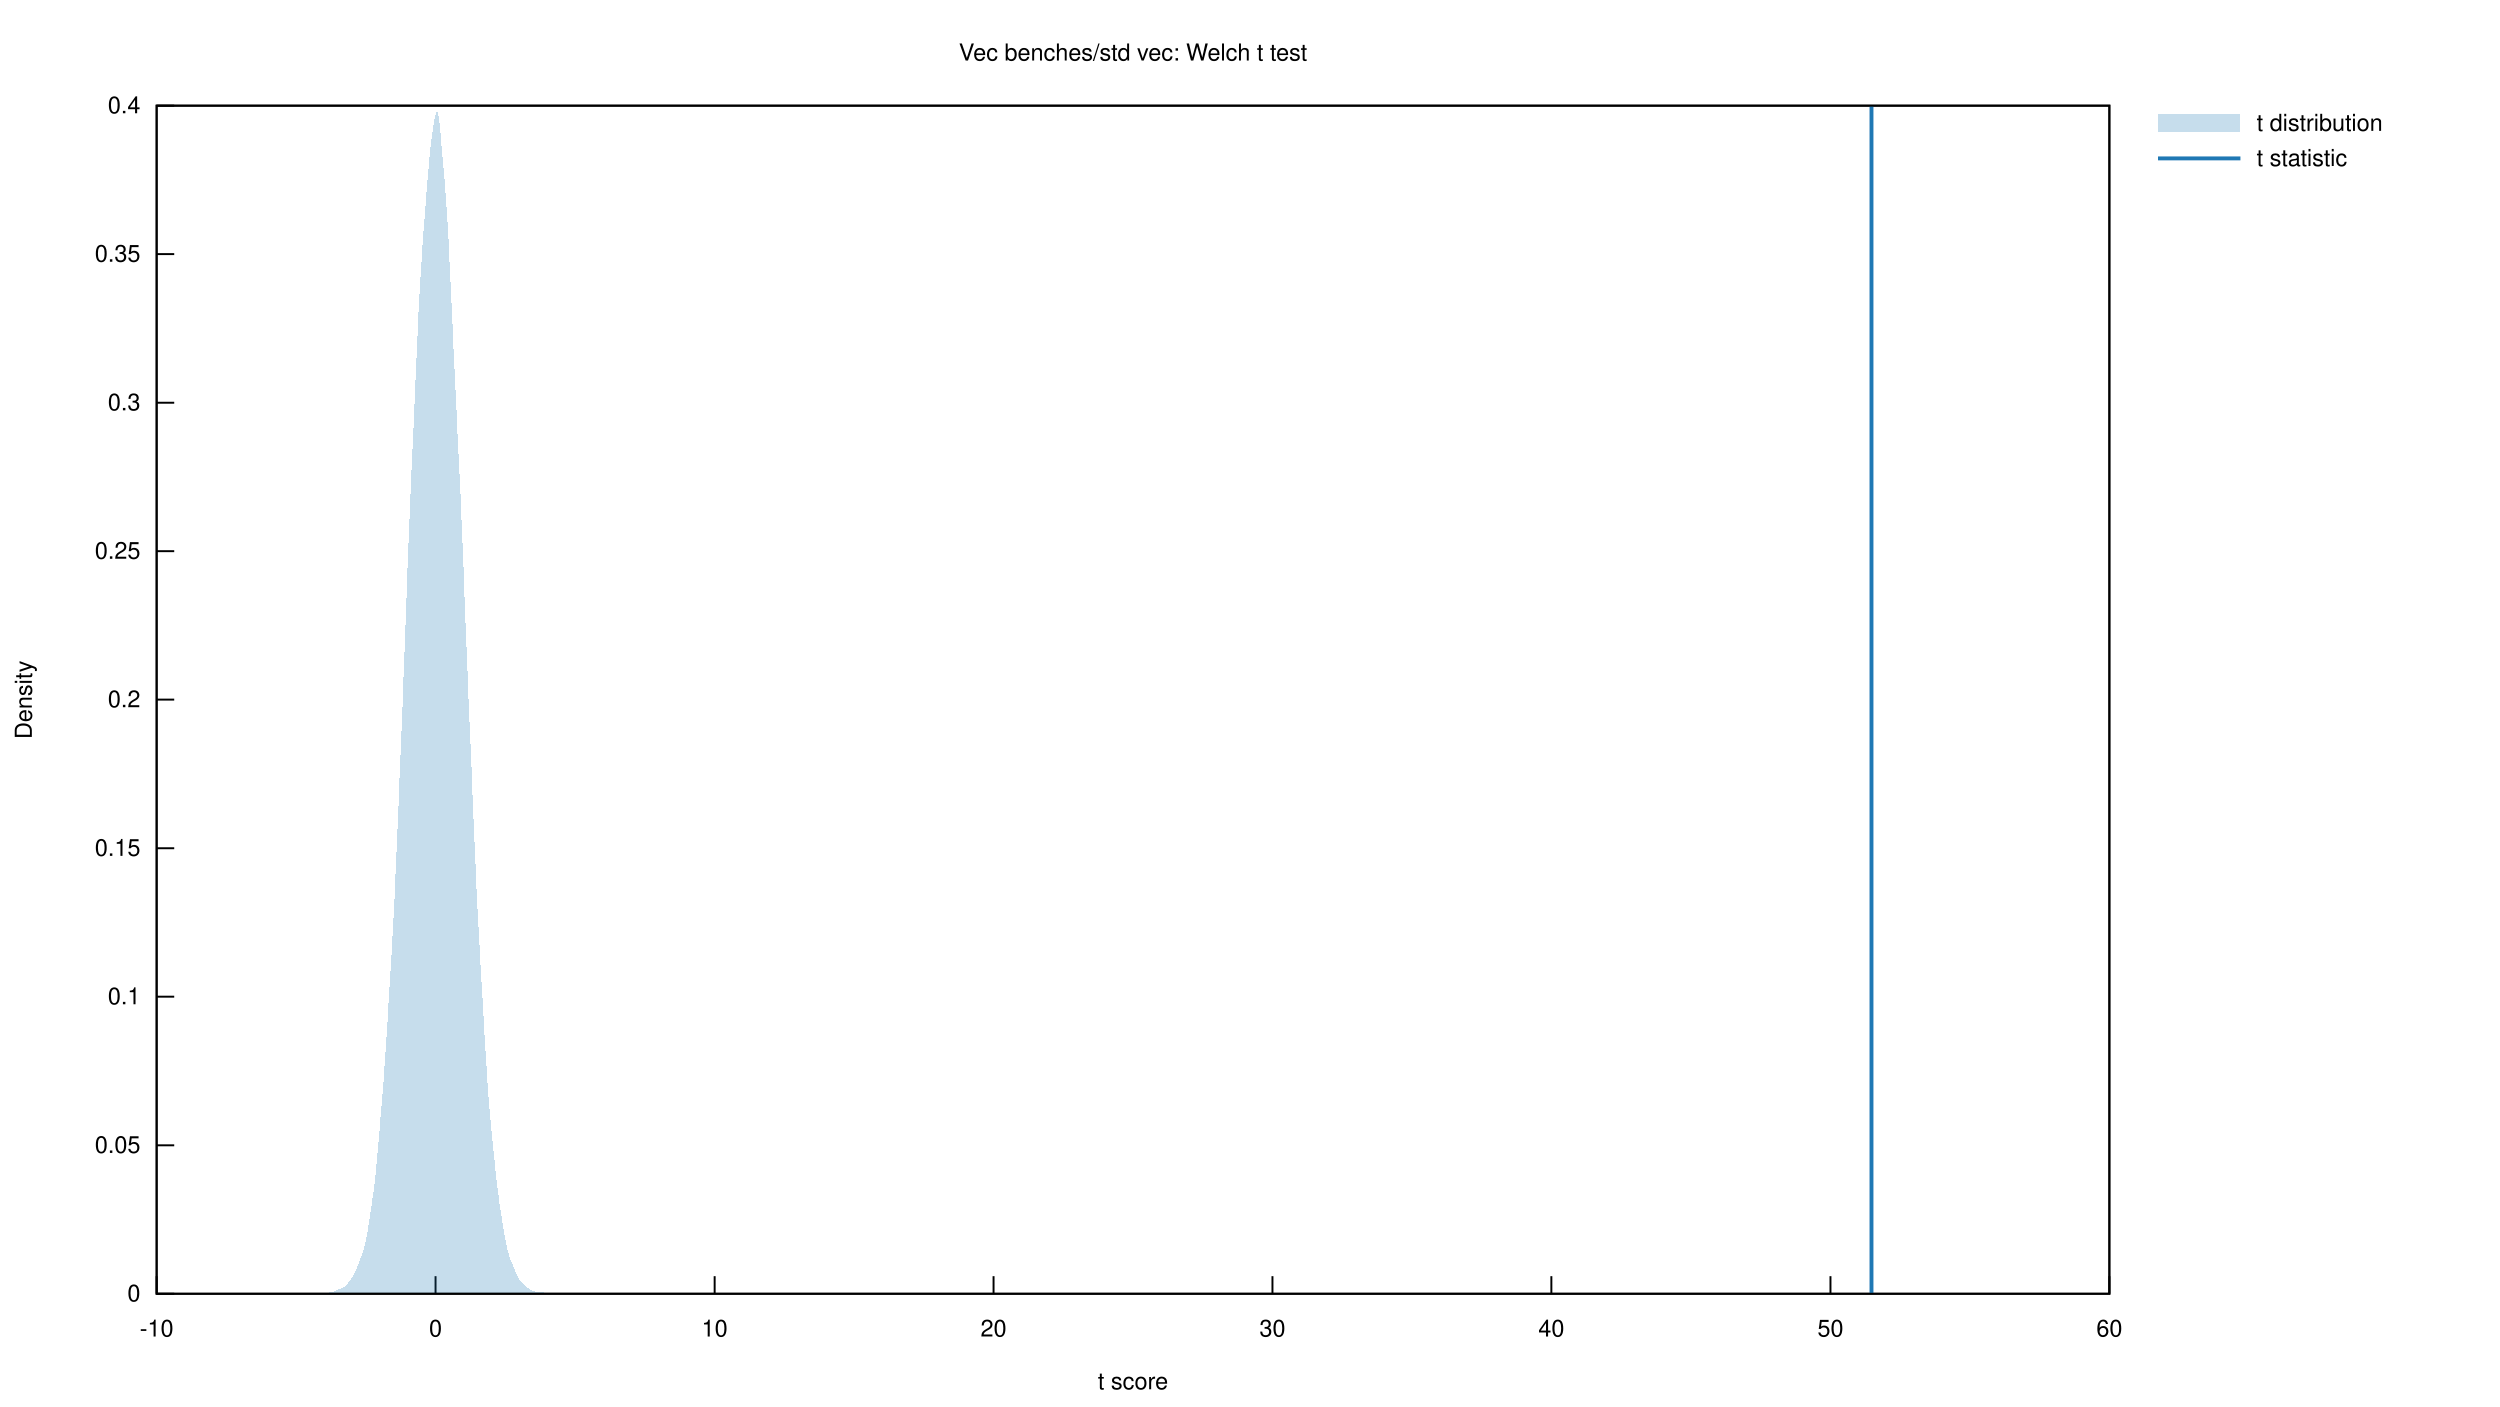
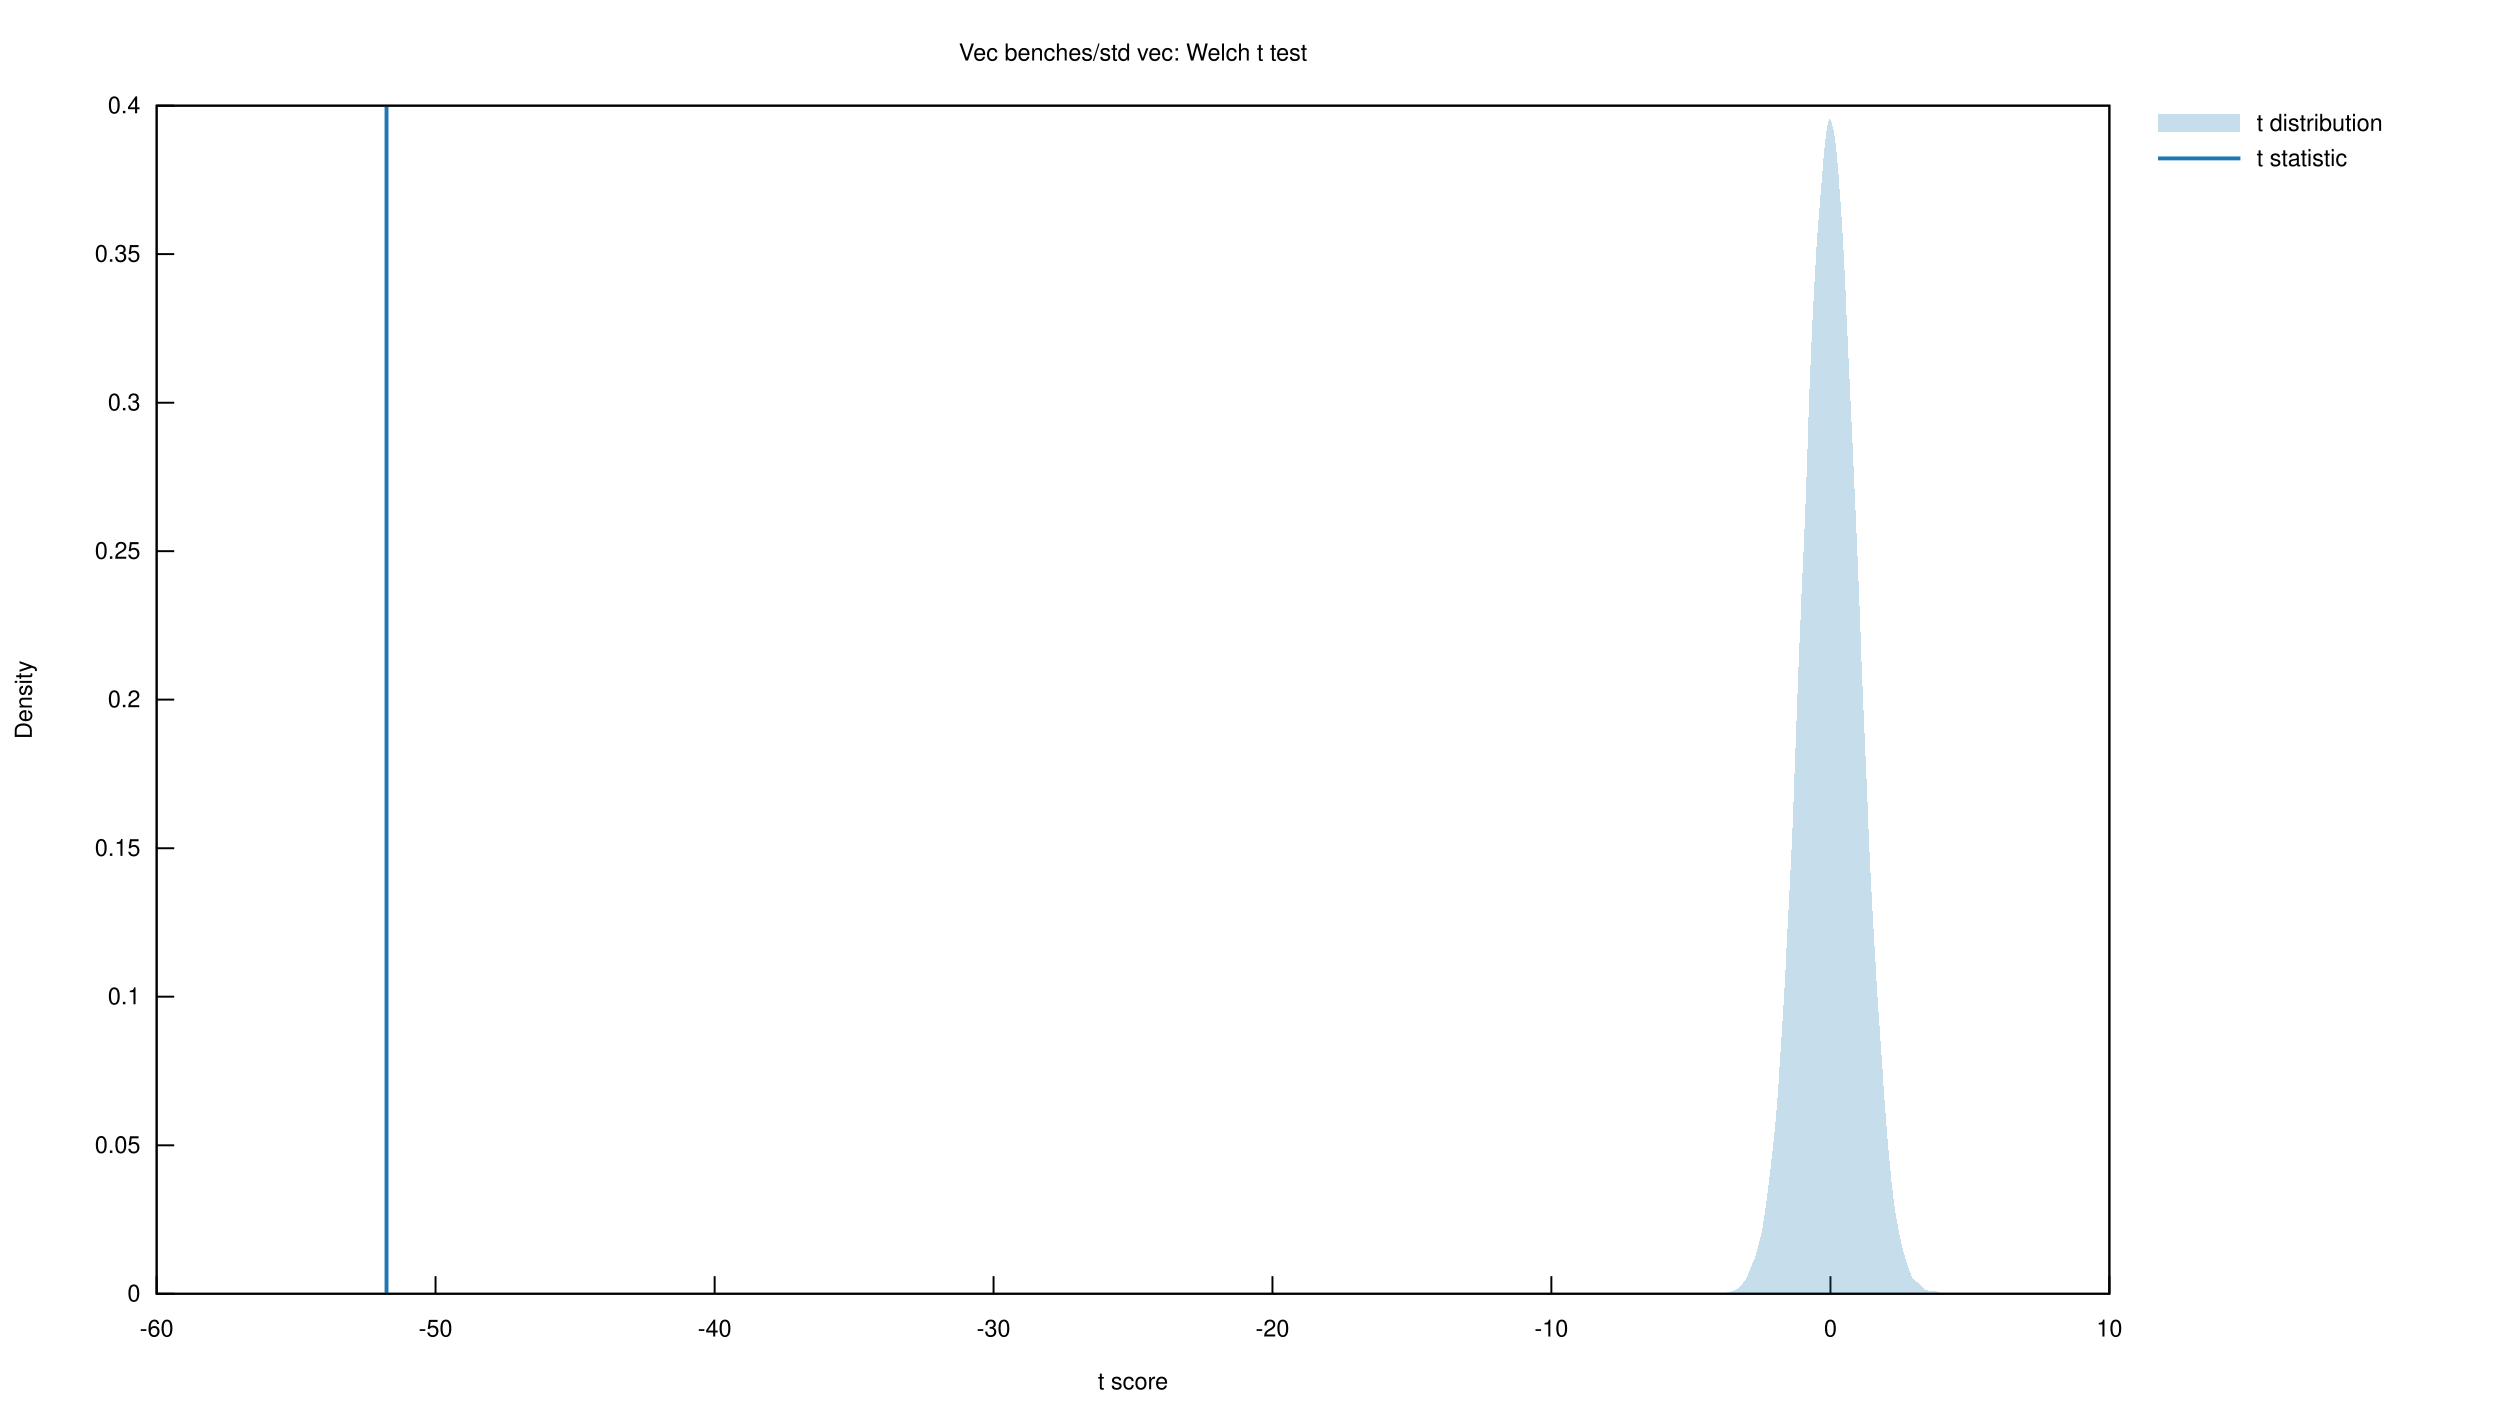
<svg xmlns="http://www.w3.org/2000/svg" xmlns:xlink="http://www.w3.org/1999/xlink" viewBox="0 0 1280 720">
  <g id="gnuplot_canvas">
    <rect x="0" y="0" width="1280" height="720" fill="none" />
    <defs>
      <circle id="gpDot" r="0.5" stroke-width="0.5" />
      <path id="gpPt0" stroke-width="0.222" stroke="currentColor" d="M-1,0 h2 M0,-1 v2" />
      <path id="gpPt1" stroke-width="0.222" stroke="currentColor" d="M-1,-1 L1,1 M1,-1 L-1,1" />
      <path id="gpPt2" stroke-width="0.222" stroke="currentColor" d="M-1,0 L1,0 M0,-1 L0,1 M-1,-1 L1,1 M-1,1 L1,-1" />
      <rect id="gpPt3" stroke-width="0.222" stroke="currentColor" x="-1" y="-1" width="2" height="2" />
      <rect id="gpPt4" stroke-width="0.222" stroke="currentColor" fill="currentColor" x="-1" y="-1" width="2" height="2" />
      <circle id="gpPt5" stroke-width="0.222" stroke="currentColor" cx="0" cy="0" r="1" />
      <use xlink:href="#gpPt5" id="gpPt6" fill="currentColor" stroke="none" />
      <path id="gpPt7" stroke-width="0.222" stroke="currentColor" d="M0,-1.33 L-1.33,0.67 L1.33,0.67 z" />
      <use xlink:href="#gpPt7" id="gpPt8" fill="currentColor" stroke="none" />
      <use xlink:href="#gpPt7" id="gpPt9" stroke="currentColor" transform="rotate(180)" />
      <use xlink:href="#gpPt9" id="gpPt10" fill="currentColor" stroke="none" />
      <use xlink:href="#gpPt3" id="gpPt11" stroke="currentColor" transform="rotate(45)" />
      <use xlink:href="#gpPt11" id="gpPt12" fill="currentColor" stroke="none" />
      <path id="gpPt13" stroke-width="0.222" stroke="currentColor" d="M0,1.330 L1.265,0.411 L0.782,-1.067 L-0.782,-1.076 L-1.265,0.411 z" />
      <use xlink:href="#gpPt13" id="gpPt14" fill="currentColor" stroke="none" />
      <filter id="textbox" filterUnits="objectBoundingBox" x="0" y="0" height="1" width="1">
        <feFlood flood-color="white" flood-opacity="1" result="bgnd" />
        <feComposite in="SourceGraphic" in2="bgnd" operator="atop" />
      </filter>
      <filter id="greybox" filterUnits="objectBoundingBox" x="0" y="0" height="1" width="1">
        <feFlood flood-color="lightgrey" flood-opacity="1" result="grey" />
        <feComposite in="SourceGraphic" in2="grey" operator="atop" />
      </filter>
    </defs>
    <g fill="none" color="white" stroke="currentColor" stroke-width="1.00" stroke-linecap="butt" stroke-linejoin="miter">
</g>
    <g fill="none" color="black" stroke="currentColor" stroke-width="1.00" stroke-linecap="butt" stroke-linejoin="miter">
      <path stroke="black" d="M80.2,662.4 L89.2,662.4  " />
      <g transform="translate(71.9,666.3)" stroke="none" fill="black" font-family="Helvetica" font-size="12.00" text-anchor="end">
        <text>
          <tspan font-family="Helvetica"> 0</tspan>
        </text>
      </g>
    </g>
    <g fill="none" color="black" stroke="currentColor" stroke-width="1.00" stroke-linecap="butt" stroke-linejoin="miter">
      <path stroke="black" d="M80.2,586.4 L89.2,586.4  " />
      <g transform="translate(71.9,590.3)" stroke="none" fill="black" font-family="Helvetica" font-size="12.00" text-anchor="end">
        <text>
          <tspan font-family="Helvetica"> 0.05</tspan>
        </text>
      </g>
    </g>
    <g fill="none" color="black" stroke="currentColor" stroke-width="1.00" stroke-linecap="butt" stroke-linejoin="miter">
      <path stroke="black" d="M80.2,510.3 L89.2,510.3  " />
      <g transform="translate(71.9,514.2)" stroke="none" fill="black" font-family="Helvetica" font-size="12.00" text-anchor="end">
        <text>
          <tspan font-family="Helvetica"> 0.1</tspan>
        </text>
      </g>
    </g>
    <g fill="none" color="black" stroke="currentColor" stroke-width="1.00" stroke-linecap="butt" stroke-linejoin="miter">
      <path stroke="black" d="M80.2,434.3 L89.2,434.3  " />
      <g transform="translate(71.9,438.2)" stroke="none" fill="black" font-family="Helvetica" font-size="12.00" text-anchor="end">
        <text>
          <tspan font-family="Helvetica"> 0.15</tspan>
        </text>
      </g>
    </g>
    <g fill="none" color="black" stroke="currentColor" stroke-width="1.00" stroke-linecap="butt" stroke-linejoin="miter">
      <path stroke="black" d="M80.2,358.2 L89.2,358.2  " />
      <g transform="translate(71.9,362.1)" stroke="none" fill="black" font-family="Helvetica" font-size="12.00" text-anchor="end">
        <text>
          <tspan font-family="Helvetica"> 0.2</tspan>
        </text>
      </g>
    </g>
    <g fill="none" color="black" stroke="currentColor" stroke-width="1.00" stroke-linecap="butt" stroke-linejoin="miter">
      <path stroke="black" d="M80.2,282.2 L89.2,282.2  " />
      <g transform="translate(71.9,286.1)" stroke="none" fill="black" font-family="Helvetica" font-size="12.00" text-anchor="end">
        <text>
          <tspan font-family="Helvetica"> 0.25</tspan>
        </text>
      </g>
    </g>
    <g fill="none" color="black" stroke="currentColor" stroke-width="1.00" stroke-linecap="butt" stroke-linejoin="miter">
      <path stroke="black" d="M80.2,206.2 L89.2,206.2  " />
      <g transform="translate(71.9,210.1)" stroke="none" fill="black" font-family="Helvetica" font-size="12.00" text-anchor="end">
        <text>
          <tspan font-family="Helvetica"> 0.3</tspan>
        </text>
      </g>
    </g>
    <g fill="none" color="black" stroke="currentColor" stroke-width="1.00" stroke-linecap="butt" stroke-linejoin="miter">
      <path stroke="black" d="M80.2,130.1 L89.2,130.1  " />
      <g transform="translate(71.9,134.0)" stroke="none" fill="black" font-family="Helvetica" font-size="12.00" text-anchor="end">
        <text>
          <tspan font-family="Helvetica"> 0.35</tspan>
        </text>
      </g>
    </g>
    <g fill="none" color="black" stroke="currentColor" stroke-width="1.00" stroke-linecap="butt" stroke-linejoin="miter">
      <path stroke="black" d="M80.2,54.1 L89.2,54.1  " />
      <g transform="translate(71.9,58.0)" stroke="none" fill="black" font-family="Helvetica" font-size="12.00" text-anchor="end">
        <text>
          <tspan font-family="Helvetica"> 0.4</tspan>
        </text>
      </g>
    </g>
    <g fill="none" color="black" stroke="currentColor" stroke-width="1.00" stroke-linecap="butt" stroke-linejoin="miter">
      <path stroke="black" d="M80.2,662.4 L80.2,653.4  " />
      <g transform="translate(80.2,684.3)" stroke="none" fill="black" font-family="Helvetica" font-size="12.00" text-anchor="middle">
        <text>
-           <tspan font-family="Helvetica">-10</tspan>
+           <tspan font-family="Helvetica">-60</tspan>
        </text>
      </g>
    </g>
    <g fill="none" color="black" stroke="currentColor" stroke-width="1.00" stroke-linecap="butt" stroke-linejoin="miter">
      <path stroke="black" d="M223.0,662.4 L223.0,653.4  " />
      <g transform="translate(223.0,684.3)" stroke="none" fill="black" font-family="Helvetica" font-size="12.00" text-anchor="middle">
        <text>
-           <tspan font-family="Helvetica"> 0</tspan>
+           <tspan font-family="Helvetica">-50</tspan>
        </text>
      </g>
    </g>
    <g fill="none" color="black" stroke="currentColor" stroke-width="1.00" stroke-linecap="butt" stroke-linejoin="miter">
      <path stroke="black" d="M365.9,662.4 L365.9,653.4  " />
      <g transform="translate(365.9,684.3)" stroke="none" fill="black" font-family="Helvetica" font-size="12.00" text-anchor="middle">
        <text>
-           <tspan font-family="Helvetica"> 10</tspan>
+           <tspan font-family="Helvetica">-40</tspan>
        </text>
      </g>
    </g>
    <g fill="none" color="black" stroke="currentColor" stroke-width="1.00" stroke-linecap="butt" stroke-linejoin="miter">
      <path stroke="black" d="M508.7,662.4 L508.7,653.4  " />
      <g transform="translate(508.7,684.3)" stroke="none" fill="black" font-family="Helvetica" font-size="12.00" text-anchor="middle">
        <text>
-           <tspan font-family="Helvetica"> 20</tspan>
+           <tspan font-family="Helvetica">-30</tspan>
        </text>
      </g>
    </g>
    <g fill="none" color="black" stroke="currentColor" stroke-width="1.00" stroke-linecap="butt" stroke-linejoin="miter">
      <path stroke="black" d="M651.5,662.4 L651.5,653.4  " />
      <g transform="translate(651.5,684.3)" stroke="none" fill="black" font-family="Helvetica" font-size="12.00" text-anchor="middle">
        <text>
-           <tspan font-family="Helvetica"> 30</tspan>
+           <tspan font-family="Helvetica">-20</tspan>
        </text>
      </g>
    </g>
    <g fill="none" color="black" stroke="currentColor" stroke-width="1.00" stroke-linecap="butt" stroke-linejoin="miter">
      <path stroke="black" d="M794.3,662.4 L794.3,653.4  " />
      <g transform="translate(794.3,684.3)" stroke="none" fill="black" font-family="Helvetica" font-size="12.00" text-anchor="middle">
        <text>
-           <tspan font-family="Helvetica"> 40</tspan>
+           <tspan font-family="Helvetica">-10</tspan>
        </text>
      </g>
    </g>
    <g fill="none" color="black" stroke="currentColor" stroke-width="1.00" stroke-linecap="butt" stroke-linejoin="miter">
      <path stroke="black" d="M937.2,662.4 L937.2,653.4  " />
      <g transform="translate(937.2,684.3)" stroke="none" fill="black" font-family="Helvetica" font-size="12.00" text-anchor="middle">
        <text>
-           <tspan font-family="Helvetica"> 50</tspan>
+           <tspan font-family="Helvetica"> 0</tspan>
        </text>
      </g>
    </g>
    <g fill="none" color="black" stroke="currentColor" stroke-width="1.00" stroke-linecap="butt" stroke-linejoin="miter">
      <path stroke="black" d="M1080.0,662.4 L1080.0,653.4  " />
      <g transform="translate(1080.0,684.3)" stroke="none" fill="black" font-family="Helvetica" font-size="12.00" text-anchor="middle">
        <text>
-           <tspan font-family="Helvetica"> 60</tspan>
+           <tspan font-family="Helvetica"> 10</tspan>
        </text>
      </g>
    </g>
    <g fill="none" color="black" stroke="currentColor" stroke-width="1.00" stroke-linecap="butt" stroke-linejoin="miter">
</g>
    <g fill="none" color="black" stroke="currentColor" stroke-width="1.00" stroke-linecap="butt" stroke-linejoin="miter">
      <path stroke="black" d="M80.2,54.1 L80.2,662.4 L1080.0,662.4 L1080.0,54.1 L80.2,54.1 Z  " />
    </g>
    <g fill="none" color="black" stroke="currentColor" stroke-width="1.00" stroke-linecap="butt" stroke-linejoin="miter">
      <g transform="translate(16.3,358.3) rotate(270)" stroke="none" fill="black" font-family="Helvetica" font-size="12.00" text-anchor="middle">
        <text>
          <tspan font-family="Helvetica">Density</tspan>
        </text>
      </g>
    </g>
    <g fill="none" color="black" stroke="currentColor" stroke-width="1.00" stroke-linecap="butt" stroke-linejoin="miter">
      <g transform="translate(580.1,711.3)" stroke="none" fill="black" font-family="Helvetica" font-size="12.00" text-anchor="middle">
        <text>
          <tspan font-family="Helvetica">t score</tspan>
        </text>
      </g>
    </g>
    <g fill="none" color="black" stroke="currentColor" stroke-width="1.00" stroke-linecap="butt" stroke-linejoin="miter">
      <g transform="translate(580.1,31.0)" stroke="none" fill="black" font-family="Helvetica" font-size="12.00" text-anchor="middle">
        <text>
          <tspan font-family="Helvetica">Vec benches/std vec: Welch t test</tspan>
        </text>
      </g>
    </g>
    <g id="gnuplot_plot_1">
      <g fill="none" color="black" stroke="currentColor" stroke-width="1.00" stroke-linecap="butt" stroke-linejoin="miter">
        <g transform="translate(1155.4,67.0)" stroke="none" fill="black" font-family="Helvetica" font-size="12.00" text-anchor="start">
          <text>
            <tspan font-family="Helvetica">t distribution</tspan>
          </text>
        </g>
      </g>
      <g fill="none" color="black" stroke="currentColor" stroke-width="1.00" stroke-linecap="butt" stroke-linejoin="miter">
        <g stroke="none" shape-rendering="crispEdges">
          <polygon fill="rgb( 31, 120, 180)" fill-opacity="0.25" points="1104.9,67.6 1147.1,67.6 1147.1,58.6 1104.9,58.6 " />
-           <polygon fill="rgb( 31, 120, 180)" fill-opacity="0.25" points="150.7,662.4 151.0,662.4 151.2,662.4 151.5,662.4 151.8,662.4 152.1,662.4 152.4,662.4 152.7,662.4 153.0,662.4 153.2,662.4 153.5,662.4 153.8,662.4 154.1,662.4 154.4,662.4 154.7,662.3 155.0,662.3 155.2,662.3 155.5,662.3 155.8,662.3 156.1,662.4 156.4,662.4 156.7,662.4 157.0,662.4 157.2,662.4 157.5,662.4 157.8,662.4 158.1,662.4 158.4,662.4 158.7,662.4 159.0,662.4 159.2,662.4 159.5,662.4 159.8,662.3 160.1,662.3 160.4,662.3 160.7,662.3 161.0,662.2 161.2,662.2 161.5,662.2 161.8,662.1 162.1,662.1 162.4,662.1 162.7,662.0 163.0,662.0 163.2,662.0 163.5,662.0 163.8,662.0 164.1,662.0 164.4,662.0 164.7,662.0 165.0,662.0 165.2,662.0 165.5,662.0 165.8,662.0 166.1,662.0 166.4,662.0 166.7,662.0 166.9,662.0 167.2,661.9 167.5,661.9 167.8,661.8 168.1,661.8 168.4,661.7 168.7,661.7 168.9,661.6 169.2,661.6 169.5,661.5 169.8,661.5 170.1,661.4 170.4,661.3 170.7,661.3 170.9,661.2 171.2,661.1 171.5,661.0 171.8,660.9 172.1,660.8 172.4,660.6 172.7,660.5 172.9,660.4 173.2,660.2 173.5,660.1 173.8,660.0 174.1,659.8 174.4,659.7 174.7,659.6 174.9,659.5 175.2,659.3 175.5,659.2 175.8,659.0 176.1,658.9 176.4,658.7 176.7,658.4 176.9,658.2 177.2,657.9 177.5,657.6 177.8,657.3 178.1,657.0 178.4,656.6 178.7,656.3 178.9,655.9 179.2,655.5 179.5,655.1 179.8,654.7 180.1,654.3 180.4,653.9 180.7,653.4 180.9,653.0 181.2,652.5 181.5,652.0 181.8,651.4 182.1,650.8 182.4,650.2 182.7,649.5 182.9,648.8 183.2,648.0 183.5,647.3 183.8,646.5 184.1,645.8 184.4,645.0 184.6,644.2 184.9,643.5 185.2,642.7 185.5,641.9 185.8,641.1 186.1,640.2 186.4,639.3 186.6,638.2 186.9,637.0 187.2,635.7 187.5,634.3 187.8,632.7 188.1,631.1 188.4,629.3 188.6,627.5 188.9,625.7 189.2,623.8 189.5,621.9 189.8,620.1 190.1,618.2 190.4,616.3 190.6,614.4 190.9,612.4 191.2,610.3 191.5,608.1 191.8,605.7 192.1,603.1 192.4,600.4 192.6,597.5 192.9,594.4 193.2,591.2 193.5,587.9 193.8,584.6 194.1,581.2 194.4,577.8 194.6,574.4 194.9,570.9 195.2,567.5 195.5,564.1 195.8,560.6 196.1,557.0 196.4,553.3 196.6,549.5 196.9,545.5 197.2,541.3 197.5,536.9 197.8,532.4 198.1,527.8 198.4,523.1 198.6,518.3 198.9,513.6 199.2,508.8 199.5,504.1 199.8,499.5 200.1,494.8 200.4,490.0 200.6,485.2 200.9,480.2 201.2,475.1 201.5,469.6 201.8,463.9 202.1,458.0 202.3,451.8 202.6,445.3 202.9,438.7 203.2,431.9 203.5,425.0 203.8,418.1 204.1,411.2 204.3,404.2 204.6,397.3 204.9,390.3 205.2,383.3 205.5,376.2 205.8,369.0 206.1,361.7 206.3,354.3 206.6,346.7 206.9,339.0 207.2,331.2 207.5,323.3 207.8,315.3 208.1,307.4 208.3,299.5 208.6,291.7 208.9,284.1 209.2,276.7 209.5,269.5 209.8,262.5 210.1,255.7 210.3,249.1 210.6,242.7 210.9,236.4 211.2,230.1 211.5,223.7 211.8,217.3 212.1,210.8 212.3,204.2 212.6,197.5 212.9,190.8 213.2,184.2 213.5,177.6 213.8,171.2 214.1,165.1 214.3,159.2 214.6,153.6 214.9,148.3 215.2,143.3 215.5,138.6 215.8,134.1 216.1,129.7 216.3,125.5 216.6,121.5 216.9,117.6 217.2,113.7 217.5,110.0 217.8,106.3 218.1,102.6 218.3,99.0 218.6,95.5 218.9,92.0 219.2,88.5 219.5,85.2 219.8,82.0 220.0,79.0 220.3,76.2 220.6,73.6 220.9,71.3 221.2,69.1 221.5,67.1 221.8,65.2 222.0,63.4 222.3,61.8 222.6,60.3 222.9,59.0 223.2,58.0 223.5,57.3 223.8,57.1 224.0,57.5 224.3,58.4 224.6,59.9 224.9,62.0 225.2,64.5 225.5,67.5 225.8,70.6 226.0,74.0 226.3,77.4 226.6,80.7 226.9,84.1 227.2,87.4 227.5,90.7 227.8,94.1 228.0,97.6 228.3,101.5 228.6,105.6 228.9,110.1 229.2,114.9 229.5,120.1 229.8,125.6 230.0,131.3 230.3,137.3 230.6,143.4 230.9,149.6 231.2,155.8 231.5,162.0 231.8,168.3 232.0,174.5 232.3,180.7 232.6,186.9 232.9,193.1 233.2,199.2 233.5,205.3 233.8,211.3 234.0,217.4 234.3,223.3 234.6,229.3 234.9,235.3 235.2,241.3 235.5,247.4 235.8,253.6 236.0,260.0 236.3,266.6 236.6,273.4 236.9,280.4 237.2,287.7 237.5,295.1 237.7,302.6 238.0,310.2 238.3,317.8 238.6,325.3 238.9,332.7 239.2,340.0 239.5,347.0 239.7,354.0 240.0,360.8 240.3,367.6 240.6,374.3 240.9,381.1 241.2,388.0 241.5,395.0 241.7,402.0 242.0,409.1 242.3,416.2 242.6,423.2 242.9,430.1 243.2,436.8 243.5,443.4 243.7,449.7 244.0,455.8 244.3,461.7 244.6,467.4 244.9,472.9 245.2,478.2 245.5,483.5 245.7,488.6 246.0,493.7 246.3,498.7 246.6,503.7 246.9,508.7 247.2,513.7 247.5,518.7 247.7,523.7 248.0,528.6 248.3,533.5 248.6,538.4 248.9,543.1 249.2,547.7 249.5,552.1 249.7,556.3 250.0,560.2 250.3,564.0 250.6,567.5 250.9,570.8 251.2,574.0 251.5,577.0 251.7,580.0 252.0,582.8 252.3,585.7 252.6,588.5 252.9,591.3 253.2,594.0 253.4,596.8 253.7,599.5 254.0,602.1 254.3,604.7 254.6,607.1 254.9,609.5 255.2,611.7 255.4,613.9 255.7,615.9 256.0,617.9 256.3,619.8 256.6,621.7 256.9,623.5 257.2,625.3 257.4,627.0 257.7,628.8 258.0,630.5 258.3,632.1 258.6,633.7 258.9,635.3 259.2,636.7 259.4,638.1 259.7,639.4 260.0,640.5 260.3,641.6 260.6,642.6 260.9,643.5 261.2,644.3 261.4,645.1 261.7,645.8 262.0,646.5 262.3,647.2 262.6,647.8 262.9,648.5 263.2,649.2 263.4,649.8 263.7,650.5 264.0,651.2 264.3,651.9 264.6,652.5 264.9,653.1 265.2,653.7 265.4,654.3 265.7,654.8 266.0,655.2 266.3,655.6 266.6,656.0 266.9,656.3 267.2,656.6 267.4,656.9 267.7,657.2 268.0,657.5 268.3,657.7 268.6,658.0 268.9,658.2 269.2,658.5 269.4,658.7 269.7,659.0 270.0,659.2 270.3,659.4 270.6,659.6 270.9,659.8 271.1,660.0 271.4,660.2 271.7,660.4 272.0,660.5 272.3,660.7 272.6,660.8 272.9,660.9 273.1,661.0 273.4,661.1 273.7,661.2 274.0,661.3 274.3,661.3 274.6,661.4 274.9,661.4 275.1,661.5 275.4,661.5 275.7,661.6 276.0,661.6 276.3,661.6 276.6,661.6 276.9,661.7 277.1,661.7 277.4,661.7 277.7,661.7 278.0,661.7 278.3,661.7 278.6,661.8 278.9,661.8 279.1,661.8 279.4,661.9 279.7,661.9 280.0,661.9 280.3,661.9 280.6,661.9 280.9,662.0 281.1,662.0 281.4,662.0 281.7,662.0 282.0,662.0 282.3,662.1 282.6,662.1 282.9,662.1 283.1,662.1 283.4,662.1 283.7,662.2 284.0,662.2 284.3,662.2 284.6,662.2 284.9,662.3 285.1,662.3 285.4,662.3 285.7,662.3 286.0,662.3 286.3,662.3 286.6,662.3 286.9,662.3 287.1,662.3 287.4,662.3 287.7,662.3 288.0,662.3 288.3,662.3 288.6,662.3 288.8,662.3 289.1,662.3 289.4,662.3 289.7,662.4 290.0,662.4 290.3,662.4 290.6,662.4 290.8,662.4 291.1,662.4 291.4,662.4 291.7,662.4 292.0,662.4 292.3,662.4 292.6,662.4 292.8,662.4 293.1,662.4 293.1,662.4 292.8,662.4 292.6,662.4 292.3,662.4 292.0,662.4 291.7,662.4 291.4,662.4 291.1,662.4 290.8,662.4 290.6,662.4 290.3,662.4 290.0,662.4 289.7,662.4 289.4,662.4 289.1,662.4 288.8,662.4 288.6,662.4 288.3,662.4 288.0,662.4 287.7,662.4 287.4,662.4 287.1,662.4 286.9,662.4 286.6,662.4 286.3,662.4 286.0,662.4 285.7,662.4 285.4,662.4 285.1,662.4 284.9,662.4 284.6,662.4 284.3,662.4 284.0,662.4 283.7,662.4 283.4,662.4 283.1,662.4 282.9,662.4 282.6,662.4 282.3,662.4 282.0,662.4 281.7,662.4 281.4,662.4 281.1,662.4 280.9,662.4 280.6,662.4 280.3,662.4 280.0,662.4 279.7,662.4 279.4,662.4 279.1,662.4 278.9,662.4 278.6,662.4 278.3,662.4 278.0,662.4 277.7,662.4 277.4,662.4 277.1,662.4 276.9,662.4 276.6,662.4 276.3,662.4 276.0,662.4 275.7,662.4 275.4,662.4 275.1,662.4 274.9,662.4 274.6,662.4 274.3,662.4 274.0,662.4 273.7,662.4 273.4,662.4 273.1,662.4 272.9,662.4 272.6,662.4 272.3,662.4 272.0,662.4 271.7,662.4 271.4,662.4 271.1,662.4 270.9,662.4 270.6,662.4 270.3,662.4 270.0,662.4 269.7,662.4 269.4,662.4 269.2,662.4 268.9,662.4 268.6,662.4 268.3,662.4 268.0,662.4 267.7,662.4 267.4,662.4 267.2,662.4 266.9,662.4 266.6,662.4 266.3,662.4 266.0,662.4 265.7,662.4 265.4,662.4 265.2,662.4 264.9,662.4 264.6,662.4 264.3,662.4 264.0,662.4 263.7,662.4 263.4,662.4 263.2,662.4 262.9,662.4 262.6,662.4 262.3,662.4 262.0,662.4 261.7,662.4 261.4,662.4 261.2,662.4 260.9,662.4 260.6,662.4 260.3,662.4 260.0,662.4 259.7,662.4 259.4,662.4 259.2,662.4 258.9,662.4 258.6,662.4 258.3,662.4 258.0,662.4 257.7,662.4 257.4,662.4 257.2,662.4 256.9,662.4 256.6,662.4 256.3,662.4 256.0,662.4 255.7,662.4 255.4,662.4 255.2,662.4 254.9,662.4 254.6,662.4 254.3,662.4 254.0,662.4 253.7,662.4 253.4,662.4 253.2,662.4 252.9,662.4 252.6,662.4 252.3,662.4 252.0,662.4 251.7,662.4 251.5,662.4 251.2,662.4 250.9,662.4 250.6,662.4 250.3,662.4 250.0,662.4 249.7,662.4 249.5,662.4 249.2,662.4 248.9,662.4 248.6,662.4 248.3,662.4 248.0,662.4 247.7,662.4 247.5,662.4 247.2,662.4 246.9,662.4 246.6,662.4 246.3,662.4 246.0,662.4 245.7,662.4 245.5,662.4 245.2,662.4 244.9,662.4 244.6,662.4 244.3,662.4 244.0,662.4 243.7,662.4 243.5,662.4 243.2,662.4 242.9,662.4 242.6,662.4 242.3,662.4 242.0,662.4 241.7,662.4 241.5,662.4 241.2,662.4 240.9,662.4 240.6,662.4 240.3,662.4 240.0,662.4 239.7,662.4 239.5,662.4 239.2,662.4 238.9,662.4 238.6,662.4 238.3,662.4 238.0,662.4 237.7,662.4 237.5,662.4 237.2,662.4 236.9,662.4 236.6,662.4 236.3,662.4 236.0,662.4 235.8,662.4 235.5,662.4 235.2,662.4 234.9,662.4 234.6,662.4 234.3,662.4 234.0,662.4 233.8,662.4 233.5,662.4 233.2,662.4 232.9,662.4 232.6,662.4 232.3,662.4 232.0,662.4 231.8,662.4 231.5,662.4 231.2,662.4 230.9,662.4 230.6,662.4 230.3,662.4 230.0,662.4 229.8,662.4 229.5,662.4 229.2,662.4 228.9,662.4 228.6,662.4 228.3,662.4 228.0,662.4 227.8,662.4 227.5,662.4 227.2,662.4 226.9,662.4 226.6,662.4 226.3,662.4 226.0,662.4 225.8,662.4 225.5,662.4 225.2,662.4 224.9,662.4 224.6,662.4 224.3,662.4 224.0,662.4 223.8,662.4 223.5,662.4 223.2,662.4 222.9,662.4 222.6,662.4 222.3,662.4 222.0,662.4 221.8,662.4 221.5,662.4 221.2,662.4 220.9,662.4 220.6,662.4 220.3,662.4 220.0,662.4 219.8,662.4 219.5,662.4 219.2,662.4 218.9,662.4 218.6,662.4 218.3,662.4 218.1,662.4 217.8,662.4 217.5,662.4 217.2,662.4 216.9,662.4 216.6,662.4 216.3,662.4 216.1,662.4 215.8,662.4 215.5,662.4 215.2,662.4 214.9,662.4 214.6,662.4 214.3,662.4 214.1,662.4 213.8,662.4 213.5,662.4 213.2,662.4 212.9,662.4 212.6,662.4 212.3,662.4 212.1,662.4 211.8,662.4 211.5,662.4 211.2,662.4 210.9,662.4 210.6,662.4 210.3,662.4 210.1,662.4 209.8,662.4 209.5,662.4 209.2,662.4 208.9,662.4 208.6,662.4 208.3,662.4 208.1,662.4 207.8,662.4 207.5,662.4 207.2,662.4 206.9,662.4 206.6,662.4 206.3,662.4 206.1,662.4 205.8,662.4 205.5,662.4 205.2,662.4 204.9,662.4 204.6,662.4 204.3,662.4 204.1,662.4 203.8,662.4 203.5,662.4 203.2,662.4 202.9,662.4 202.6,662.4 202.3,662.4 202.1,662.4 201.8,662.4 201.5,662.4 201.2,662.4 200.9,662.4 200.6,662.4 200.4,662.4 200.1,662.4 199.8,662.4 199.5,662.4 199.2,662.4 198.9,662.4 198.6,662.4 198.4,662.4 198.1,662.4 197.8,662.4 197.5,662.4 197.2,662.4 196.9,662.4 196.6,662.4 196.4,662.4 196.1,662.4 195.8,662.4 195.5,662.4 195.2,662.4 194.9,662.4 194.6,662.4 194.4,662.4 194.1,662.4 193.8,662.4 193.5,662.4 193.2,662.4 192.9,662.4 192.6,662.4 192.4,662.4 192.1,662.4 191.8,662.4 191.5,662.4 191.2,662.4 190.9,662.4 190.6,662.4 190.4,662.4 190.1,662.4 189.8,662.4 189.5,662.4 189.2,662.4 188.9,662.4 188.6,662.4 188.4,662.4 188.1,662.4 187.8,662.4 187.5,662.4 187.2,662.4 186.9,662.4 186.6,662.4 186.4,662.4 186.1,662.4 185.8,662.4 185.5,662.4 185.2,662.4 184.9,662.4 184.6,662.4 184.4,662.4 184.1,662.4 183.8,662.4 183.5,662.4 183.2,662.4 182.9,662.4 182.7,662.4 182.4,662.4 182.1,662.4 181.8,662.4 181.5,662.4 181.2,662.4 180.9,662.4 180.7,662.4 180.4,662.4 180.1,662.4 179.8,662.4 179.5,662.4 179.2,662.4 178.9,662.4 178.7,662.4 178.4,662.4 178.1,662.4 177.8,662.4 177.5,662.4 177.2,662.4 176.9,662.4 176.7,662.4 176.4,662.4 176.1,662.4 175.8,662.4 175.5,662.4 175.2,662.4 174.9,662.4 174.7,662.4 174.4,662.4 174.1,662.4 173.8,662.4 173.5,662.4 173.2,662.4 172.9,662.4 172.7,662.4 172.4,662.4 172.1,662.4 171.8,662.4 171.5,662.4 171.2,662.4 170.9,662.4 170.7,662.4 170.4,662.4 170.1,662.4 169.8,662.4 169.5,662.4 169.2,662.4 168.9,662.4 168.7,662.4 168.4,662.4 168.1,662.4 167.8,662.4 167.5,662.4 167.2,662.4 166.9,662.4 166.7,662.4 166.4,662.4 166.1,662.4 165.8,662.4 165.5,662.4 165.2,662.4 165.0,662.4 164.7,662.4 164.4,662.4 164.1,662.4 163.8,662.4 163.5,662.4 163.2,662.4 163.0,662.4 162.7,662.4 162.4,662.4 162.1,662.4 161.8,662.4 161.5,662.4 161.2,662.4 161.0,662.4 160.7,662.4 160.4,662.4 160.1,662.4 159.8,662.4 159.5,662.4 159.2,662.4 159.0,662.4 158.7,662.4 158.4,662.4 158.1,662.4 157.8,662.4 157.5,662.4 157.2,662.4 157.0,662.4 156.7,662.4 156.4,662.4 156.1,662.4 155.8,662.4 155.5,662.4 155.2,662.4 155.0,662.4 154.7,662.4 154.4,662.4 154.1,662.4 153.8,662.4 153.5,662.4 153.2,662.4 153.0,662.4 152.7,662.4 152.4,662.4 152.1,662.4 151.8,662.4 151.5,662.4 151.2,662.4 151.0,662.4 150.7,662.4 " />
+           <polygon fill="rgb( 31, 120, 180)" fill-opacity="0.25" points="860.0,662.4 860.3,662.4 860.6,662.4 860.8,662.4 861.1,662.4 861.4,662.4 861.7,662.4 862.0,662.4 862.3,662.4 862.6,662.4 862.9,662.4 863.2,662.4 863.5,662.4 863.8,662.4 864.1,662.3 864.4,662.3 864.6,662.3 864.9,662.3 865.2,662.3 865.5,662.4 865.8,662.4 866.1,662.4 866.4,662.4 866.7,662.4 867.0,662.4 867.3,662.4 867.6,662.4 867.9,662.4 868.2,662.4 868.4,662.4 868.7,662.4 869.0,662.4 869.3,662.4 869.6,662.4 869.9,662.4 870.2,662.4 870.5,662.4 870.8,662.4 871.1,662.4 871.4,662.4 871.7,662.4 872.0,662.4 872.2,662.4 872.5,662.4 872.8,662.4 873.1,662.4 873.4,662.3 873.7,662.3 874.0,662.3 874.3,662.3 874.6,662.3 874.9,662.3 875.2,662.3 875.5,662.3 875.8,662.3 876.0,662.3 876.3,662.3 876.6,662.2 876.9,662.2 877.2,662.2 877.5,662.1 877.8,662.1 878.1,662.1 878.4,662.1 878.7,662.1 879.0,662.0 879.3,662.0 879.6,662.0 879.9,662.0 880.1,662.0 880.4,662.0 880.7,662.0 881.0,662.0 881.3,662.0 881.6,662.0 881.9,662.0 882.2,662.0 882.5,661.9 882.8,661.9 883.1,661.9 883.4,661.9 883.7,661.8 883.9,661.8 884.2,661.8 884.5,661.7 884.8,661.6 885.1,661.6 885.4,661.5 885.7,661.4 886.0,661.3 886.3,661.3 886.6,661.2 886.9,661.1 887.2,661.0 887.5,660.9 887.7,660.8 888.0,660.7 888.3,660.5 888.6,660.4 888.9,660.2 889.2,660.0 889.5,659.8 889.8,659.6 890.1,659.3 890.4,659.1 890.7,658.8 891.0,658.6 891.3,658.3 891.5,658.0 891.8,657.7 892.1,657.4 892.4,657.0 892.7,656.6 893.0,656.2 893.3,655.8 893.6,655.3 893.9,654.8 894.2,654.2 894.5,653.6 894.8,653.0 895.1,652.3 895.3,651.6 895.6,650.9 895.9,650.2 896.2,649.5 896.5,648.8 896.8,648.1 897.1,647.3 897.4,646.6 897.7,645.9 898.0,645.2 898.3,644.4 898.6,643.6 898.9,642.7 899.1,641.9 899.4,640.9 899.7,639.9 900.0,638.9 900.3,637.8 900.6,636.7 900.9,635.5 901.2,634.3 901.5,633.0 901.8,631.6 902.1,630.2 902.4,628.6 902.7,627.0 902.9,625.3 903.2,623.5 903.5,621.5 903.8,619.5 904.1,617.4 904.4,615.1 904.7,612.9 905.0,610.5 905.3,608.2 905.6,605.8 905.9,603.4 906.2,601.0 906.5,598.6 906.8,596.2 907.0,593.7 907.3,591.1 907.6,588.5 907.9,585.9 908.2,583.1 908.5,580.1 908.8,577.1 909.1,573.9 909.4,570.4 909.7,566.8 910.0,563.1 910.3,559.1 910.6,555.0 910.8,550.8 911.1,546.4 911.4,542.0 911.7,537.5 912.0,532.9 912.3,528.3 912.6,523.5 912.9,518.7 913.2,513.7 913.5,508.6 913.8,503.4 914.1,498.0 914.4,492.5 914.6,487.0 914.9,481.3 915.2,475.6 915.5,469.9 915.8,464.1 916.1,458.3 916.4,452.4 916.7,446.4 917.0,440.3 917.3,434.0 917.6,427.4 917.9,420.6 918.2,413.6 918.4,406.2 918.7,398.6 919.0,390.8 919.3,382.8 919.6,374.7 919.9,366.5 920.2,358.4 920.5,350.4 920.8,342.6 921.1,335.1 921.4,327.9 921.7,320.9 922.0,314.3 922.2,307.9 922.5,301.6 922.8,295.3 923.1,289.0 923.4,282.4 923.7,275.6 924.0,268.4 924.3,260.9 924.6,253.0 924.9,244.8 925.2,236.5 925.5,228.1 925.8,219.7 926.0,211.5 926.3,203.6 926.6,195.9 926.9,188.5 927.2,181.5 927.5,174.7 927.8,168.2 928.1,162.1 928.4,156.1 928.7,150.4 929.0,145.0 929.3,139.8 929.6,134.9 929.8,130.3 930.1,125.9 930.4,121.7 930.7,117.6 931.0,113.7 931.3,109.9 931.6,106.1 931.9,102.4 932.2,98.7 932.5,95.1 932.8,91.5 933.1,88.0 933.4,84.6 933.6,81.4 933.9,78.2 934.2,75.2 934.5,72.4 934.8,69.9 935.1,67.5 935.4,65.5 935.7,63.9 936.0,62.6 936.3,61.6 936.6,61.1 936.9,61.0 937.2,61.2 937.5,61.7 937.7,62.4 938.0,63.4 938.3,64.5 938.6,65.9 938.9,67.5 939.2,69.2 939.5,71.3 939.8,73.6 940.1,76.2 940.4,79.1 940.7,82.2 941.0,85.5 941.3,88.9 941.5,92.5 941.8,96.3 942.1,100.2 942.4,104.3 942.7,108.6 943.0,113.2 943.3,118.0 943.6,123.2 943.9,128.7 944.2,134.4 944.5,140.3 944.8,146.4 945.1,152.6 945.3,158.9 945.6,165.2 945.9,171.6 946.2,178.0 946.5,184.5 946.8,191.0 947.1,197.5 947.4,203.9 947.7,210.4 948.0,216.8 948.3,223.1 948.6,229.3 948.9,235.6 949.1,241.8 949.4,248.1 949.7,254.4 950.0,260.9 950.3,267.6 950.6,274.4 950.9,281.4 951.2,288.6 951.5,296.0 951.8,303.5 952.1,311.2 952.4,318.8 952.7,326.5 952.9,334.1 953.2,341.6 953.5,349.0 953.8,356.1 954.1,363.2 954.4,370.1 954.7,377.0 955.0,383.8 955.3,390.7 955.6,397.6 955.9,404.6 956.2,411.5 956.5,418.5 956.7,425.3 957.0,432.0 957.3,438.5 957.6,444.8 957.9,450.9 958.2,456.7 958.5,462.3 958.8,467.8 959.1,473.1 959.4,478.3 959.7,483.4 960.0,488.4 960.3,493.3 960.5,498.2 960.8,502.9 961.1,507.5 961.4,512.1 961.7,516.6 962.0,521.1 962.3,525.4 962.6,529.8 962.9,534.1 963.2,538.4 963.5,542.6 963.8,546.9 964.1,551.1 964.3,555.3 964.6,559.4 964.9,563.6 965.2,567.6 965.5,571.7 965.8,575.6 966.1,579.3 966.4,583.0 966.7,586.5 967.0,589.8 967.3,593.0 967.6,596.0 967.9,599.0 968.2,601.8 968.4,604.6 968.7,607.3 969.0,609.8 969.3,612.3 969.6,614.7 969.9,616.9 970.2,619.1 970.5,621.1 970.8,622.9 971.1,624.7 971.4,626.3 971.7,627.8 972.0,629.3 972.2,630.7 972.5,632.1 972.8,633.4 973.1,634.8 973.4,636.1 973.7,637.4 974.0,638.6 974.3,639.8 974.6,640.9 974.9,642.0 975.2,643.0 975.5,644.0 975.8,644.9 976.0,645.8 976.3,646.6 976.6,647.5 976.9,648.4 977.2,649.2 977.5,650.0 977.8,650.9 978.1,651.7 978.4,652.4 978.7,653.1 979.0,653.7 979.3,654.3 979.6,654.7 979.8,655.1 980.1,655.4 980.4,655.7 980.7,655.9 981.0,656.1 981.3,656.3 981.6,656.4 981.9,656.6 982.2,656.8 982.5,657.0 982.8,657.3 983.1,657.6 983.4,657.9 983.6,658.3 983.9,658.6 984.2,658.9 984.5,659.2 984.8,659.5 985.1,659.8 985.4,660.0 985.7,660.2 986.0,660.4 986.3,660.5 986.6,660.7 986.9,660.7 987.2,660.8 987.4,660.8 987.7,660.9 988.0,660.9 988.3,660.9 988.6,660.9 988.9,660.9 989.2,660.9 989.5,660.9 989.8,660.9 990.1,660.9 990.4,661.0 990.7,661.0 991.0,661.1 991.2,661.1 991.5,661.2 991.8,661.3 992.1,661.4 992.4,661.5 992.7,661.6 993.0,661.6 993.3,661.7 993.6,661.8 993.9,661.9 994.2,661.9 994.5,662.0 994.8,662.0 995.1,662.0 995.3,662.1 995.6,662.1 995.9,662.1 996.2,662.1 996.5,662.1 996.8,662.1 997.1,662.1 997.4,662.1 997.7,662.1 998.0,662.1 998.3,662.2 998.6,662.2 998.9,662.2 999.1,662.2 999.4,662.2 999.7,662.3 1000.0,662.3 1000.3,662.3 1000.6,662.3 1000.9,662.3 1001.2,662.3 1001.5,662.3 1001.8,662.3 1002.1,662.3 1002.4,662.4 1002.7,662.4 1002.9,662.4 1003.2,662.4 1003.5,662.4 1003.8,662.4 1004.1,662.4 1004.4,662.4 1004.7,662.4 1005.0,662.4 1005.3,662.4 1005.6,662.4 1005.9,662.4 1005.9,662.4 1005.6,662.4 1005.3,662.4 1005.0,662.4 1004.7,662.4 1004.4,662.4 1004.1,662.4 1003.8,662.4 1003.5,662.4 1003.2,662.4 1002.9,662.4 1002.7,662.4 1002.4,662.4 1002.1,662.4 1001.8,662.4 1001.5,662.4 1001.2,662.4 1000.9,662.4 1000.6,662.4 1000.3,662.4 1000.0,662.4 999.7,662.4 999.4,662.4 999.1,662.4 998.9,662.4 998.6,662.4 998.3,662.4 998.0,662.4 997.7,662.4 997.4,662.4 997.1,662.4 996.8,662.4 996.5,662.4 996.2,662.4 995.9,662.4 995.6,662.4 995.3,662.4 995.1,662.4 994.8,662.4 994.5,662.4 994.2,662.4 993.9,662.4 993.6,662.4 993.3,662.4 993.0,662.4 992.7,662.4 992.4,662.4 992.1,662.4 991.8,662.4 991.5,662.4 991.2,662.4 991.0,662.4 990.7,662.4 990.4,662.4 990.1,662.4 989.8,662.4 989.5,662.4 989.2,662.4 988.9,662.4 988.6,662.4 988.3,662.4 988.0,662.4 987.7,662.4 987.4,662.4 987.2,662.4 986.9,662.4 986.6,662.4 986.3,662.4 986.0,662.4 985.7,662.4 985.4,662.4 985.1,662.4 984.8,662.4 984.5,662.4 984.2,662.4 983.9,662.4 983.6,662.4 983.4,662.4 983.1,662.4 982.8,662.4 982.5,662.4 982.2,662.4 981.9,662.4 981.6,662.4 981.3,662.4 981.0,662.4 980.7,662.4 980.4,662.4 980.1,662.4 979.8,662.4 979.6,662.4 979.3,662.4 979.0,662.4 978.7,662.4 978.4,662.4 978.1,662.4 977.8,662.4 977.5,662.4 977.2,662.4 976.9,662.4 976.6,662.4 976.3,662.4 976.0,662.4 975.8,662.4 975.5,662.4 975.2,662.4 974.9,662.4 974.6,662.4 974.3,662.4 974.0,662.4 973.7,662.4 973.4,662.4 973.1,662.4 972.8,662.4 972.5,662.4 972.2,662.4 972.0,662.4 971.7,662.4 971.4,662.4 971.1,662.4 970.8,662.4 970.5,662.4 970.2,662.4 969.9,662.4 969.6,662.4 969.3,662.4 969.0,662.4 968.7,662.4 968.4,662.4 968.2,662.4 967.9,662.4 967.6,662.4 967.3,662.4 967.0,662.4 966.7,662.4 966.4,662.4 966.1,662.4 965.8,662.4 965.5,662.4 965.2,662.4 964.9,662.4 964.6,662.4 964.3,662.4 964.1,662.4 963.8,662.4 963.5,662.4 963.2,662.4 962.9,662.4 962.6,662.4 962.3,662.4 962.0,662.4 961.7,662.4 961.4,662.4 961.1,662.4 960.8,662.4 960.5,662.4 960.3,662.4 960.0,662.4 959.7,662.4 959.4,662.4 959.1,662.4 958.8,662.4 958.5,662.4 958.2,662.4 957.9,662.4 957.6,662.4 957.3,662.4 957.0,662.4 956.7,662.4 956.5,662.4 956.2,662.4 955.9,662.4 955.6,662.4 955.3,662.4 955.0,662.4 954.7,662.4 954.4,662.4 954.1,662.4 953.8,662.4 953.5,662.4 953.2,662.4 952.9,662.4 952.7,662.4 952.4,662.4 952.1,662.4 951.8,662.4 951.5,662.4 951.2,662.4 950.9,662.4 950.6,662.4 950.3,662.4 950.0,662.4 949.7,662.4 949.4,662.4 949.1,662.4 948.9,662.4 948.6,662.4 948.3,662.4 948.0,662.4 947.7,662.4 947.4,662.4 947.1,662.4 946.8,662.4 946.5,662.4 946.2,662.4 945.9,662.4 945.6,662.4 945.3,662.4 945.1,662.4 944.8,662.4 944.5,662.4 944.2,662.4 943.9,662.4 943.6,662.4 943.3,662.4 943.0,662.4 942.7,662.4 942.4,662.4 942.1,662.4 941.8,662.4 941.5,662.4 941.3,662.4 941.0,662.4 940.7,662.4 940.4,662.4 940.1,662.4 939.8,662.4 939.5,662.4 939.2,662.4 938.9,662.4 938.6,662.4 938.3,662.4 938.0,662.4 937.7,662.4 937.5,662.4 937.2,662.4 936.9,662.4 936.6,662.4 936.3,662.4 936.0,662.4 935.7,662.4 935.4,662.4 935.1,662.4 934.8,662.4 934.5,662.4 934.2,662.4 933.9,662.4 933.6,662.4 933.4,662.4 933.1,662.4 932.8,662.4 932.5,662.4 932.2,662.4 931.9,662.4 931.6,662.4 931.3,662.4 931.0,662.4 930.7,662.4 930.4,662.4 930.1,662.4 929.8,662.4 929.6,662.4 929.3,662.4 929.0,662.4 928.7,662.4 928.4,662.4 928.1,662.4 927.8,662.4 927.5,662.4 927.2,662.4 926.9,662.4 926.6,662.4 926.3,662.4 926.0,662.4 925.8,662.4 925.5,662.4 925.2,662.4 924.9,662.4 924.6,662.4 924.3,662.4 924.0,662.4 923.7,662.4 923.4,662.4 923.1,662.4 922.8,662.4 922.5,662.4 922.2,662.4 922.0,662.4 921.7,662.4 921.4,662.4 921.1,662.4 920.8,662.4 920.5,662.4 920.2,662.4 919.9,662.4 919.6,662.4 919.3,662.4 919.0,662.4 918.7,662.4 918.4,662.4 918.2,662.4 917.9,662.4 917.6,662.4 917.3,662.4 917.0,662.4 916.7,662.4 916.4,662.4 916.1,662.4 915.8,662.4 915.5,662.4 915.2,662.4 914.9,662.4 914.6,662.4 914.4,662.4 914.1,662.4 913.8,662.4 913.5,662.4 913.2,662.4 912.9,662.4 912.6,662.4 912.3,662.4 912.0,662.4 911.7,662.4 911.4,662.4 911.1,662.4 910.8,662.4 910.6,662.4 910.3,662.4 910.0,662.4 909.7,662.4 909.4,662.4 909.1,662.4 908.8,662.4 908.5,662.4 908.2,662.4 907.9,662.4 907.6,662.4 907.3,662.4 907.0,662.4 906.8,662.4 906.5,662.4 906.2,662.4 905.9,662.4 905.6,662.4 905.3,662.4 905.0,662.4 904.7,662.4 904.4,662.4 904.1,662.4 903.8,662.4 903.5,662.4 903.2,662.4 902.9,662.4 902.7,662.4 902.4,662.4 902.1,662.4 901.8,662.4 901.5,662.4 901.2,662.4 900.9,662.4 900.6,662.4 900.3,662.4 900.0,662.4 899.7,662.4 899.4,662.4 899.1,662.4 898.9,662.4 898.6,662.4 898.3,662.4 898.0,662.4 897.7,662.4 897.4,662.4 897.1,662.4 896.8,662.4 896.5,662.4 896.2,662.4 895.9,662.4 895.6,662.4 895.3,662.4 895.1,662.4 894.8,662.4 894.5,662.4 894.2,662.4 893.9,662.4 893.6,662.4 893.3,662.4 893.0,662.4 892.7,662.4 892.4,662.4 892.1,662.4 891.8,662.4 891.5,662.4 891.3,662.4 891.0,662.4 890.7,662.4 890.4,662.4 890.1,662.4 889.8,662.4 889.5,662.4 889.2,662.4 888.9,662.4 888.6,662.4 888.3,662.4 888.0,662.4 887.7,662.4 887.5,662.4 887.2,662.4 886.9,662.4 886.6,662.4 886.3,662.4 886.0,662.4 885.7,662.4 885.4,662.4 885.1,662.4 884.8,662.4 884.5,662.4 884.2,662.4 883.9,662.4 883.7,662.4 883.4,662.4 883.1,662.4 882.8,662.4 882.5,662.4 882.2,662.4 881.9,662.4 881.6,662.4 881.3,662.4 881.0,662.4 880.7,662.4 880.4,662.4 880.1,662.4 879.9,662.4 879.6,662.4 879.3,662.4 879.0,662.4 878.7,662.4 878.4,662.4 878.1,662.4 877.8,662.4 877.5,662.4 877.2,662.4 876.9,662.4 876.6,662.4 876.3,662.4 876.0,662.4 875.8,662.4 875.5,662.4 875.2,662.4 874.9,662.4 874.6,662.4 874.3,662.4 874.0,662.4 873.7,662.4 873.4,662.4 873.1,662.4 872.8,662.4 872.5,662.4 872.2,662.4 872.0,662.4 871.7,662.4 871.4,662.4 871.1,662.4 870.8,662.4 870.5,662.4 870.2,662.4 869.9,662.4 869.6,662.4 869.3,662.4 869.0,662.4 868.7,662.4 868.4,662.4 868.2,662.4 867.9,662.4 867.6,662.4 867.3,662.4 867.0,662.4 866.7,662.4 866.4,662.4 866.1,662.4 865.8,662.4 865.5,662.4 865.2,662.4 864.9,662.4 864.6,662.4 864.4,662.4 864.1,662.4 863.8,662.4 863.5,662.4 863.2,662.4 862.9,662.4 862.6,662.4 862.3,662.4 862.0,662.4 861.7,662.4 861.4,662.4 861.1,662.4 860.8,662.4 860.6,662.4 860.3,662.4 860.0,662.4 " />
        </g>
      </g>
    </g>
    <g id="gnuplot_plot_2">
      <g fill="none" color="white" stroke="rgb( 31, 120, 180)" stroke-width="2.00" stroke-linecap="butt" stroke-linejoin="miter">
</g>
      <g fill="none" color="black" stroke="currentColor" stroke-width="2.00" stroke-linecap="butt" stroke-linejoin="miter">
        <g transform="translate(1155.4,85.0)" stroke="none" fill="black" font-family="Helvetica" font-size="12.00" text-anchor="start">
          <text>
            <tspan font-family="Helvetica">t statistic</tspan>
          </text>
        </g>
      </g>
      <g fill="none" color="black" stroke="currentColor" stroke-width="2.00" stroke-linecap="butt" stroke-linejoin="miter">
-         <path stroke="rgb( 31, 120, 180)" d="M1104.9,81.1 L1147.1,81.1 M958.2,662.4 L958.2,54.1  " />
+         <path stroke="rgb( 31, 120, 180)" d="M1104.9,81.1 L1147.1,81.1 M197.9,662.4 L197.9,54.1  " />
      </g>
    </g>
    <g fill="none" color="black" stroke="currentColor" stroke-width="2.00" stroke-linecap="butt" stroke-linejoin="miter">
</g>
    <g fill="none" color="black" stroke="black" stroke-width="1.00" stroke-linecap="butt" stroke-linejoin="miter">
</g>
    <g fill="none" color="black" stroke="currentColor" stroke-width="1.00" stroke-linecap="butt" stroke-linejoin="miter">
      <path stroke="black" d="M80.2,54.1 L80.2,662.4 L1080.0,662.4 L1080.0,54.1 L80.2,54.1 Z  " />
    </g>
    <g fill="none" color="black" stroke="currentColor" stroke-width="1.00" stroke-linecap="butt" stroke-linejoin="miter">
</g>
  </g>
</svg>
